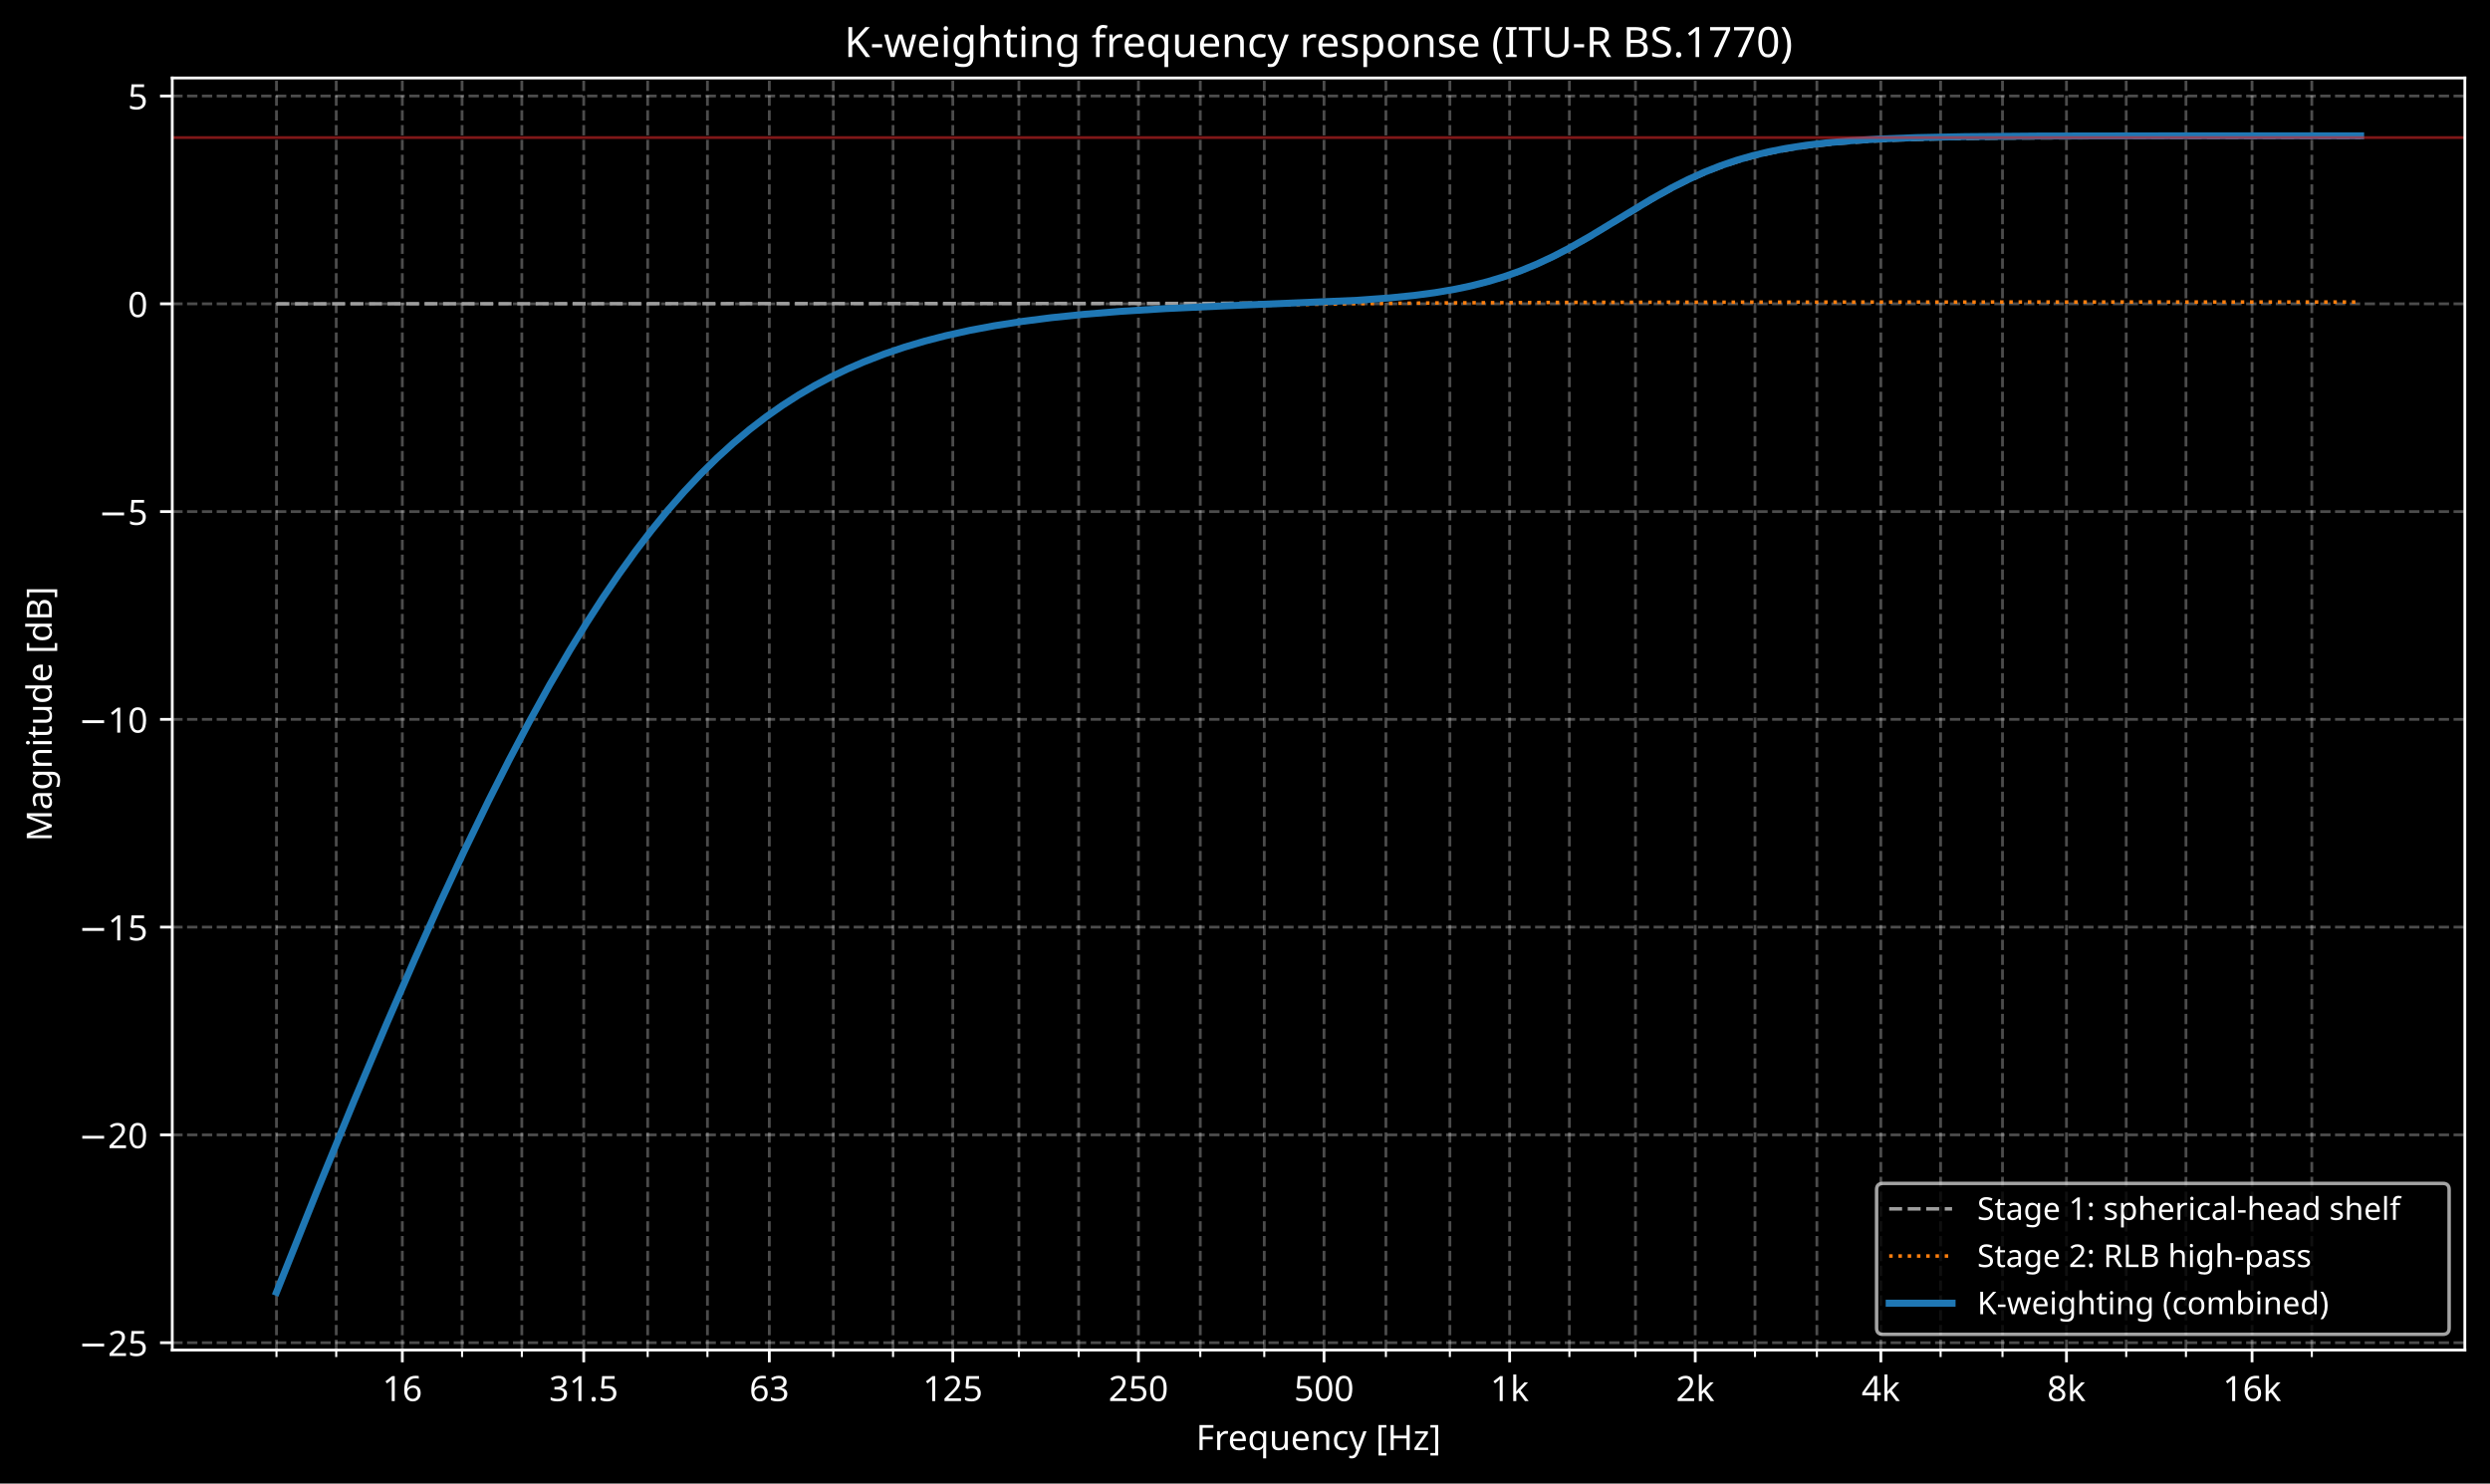
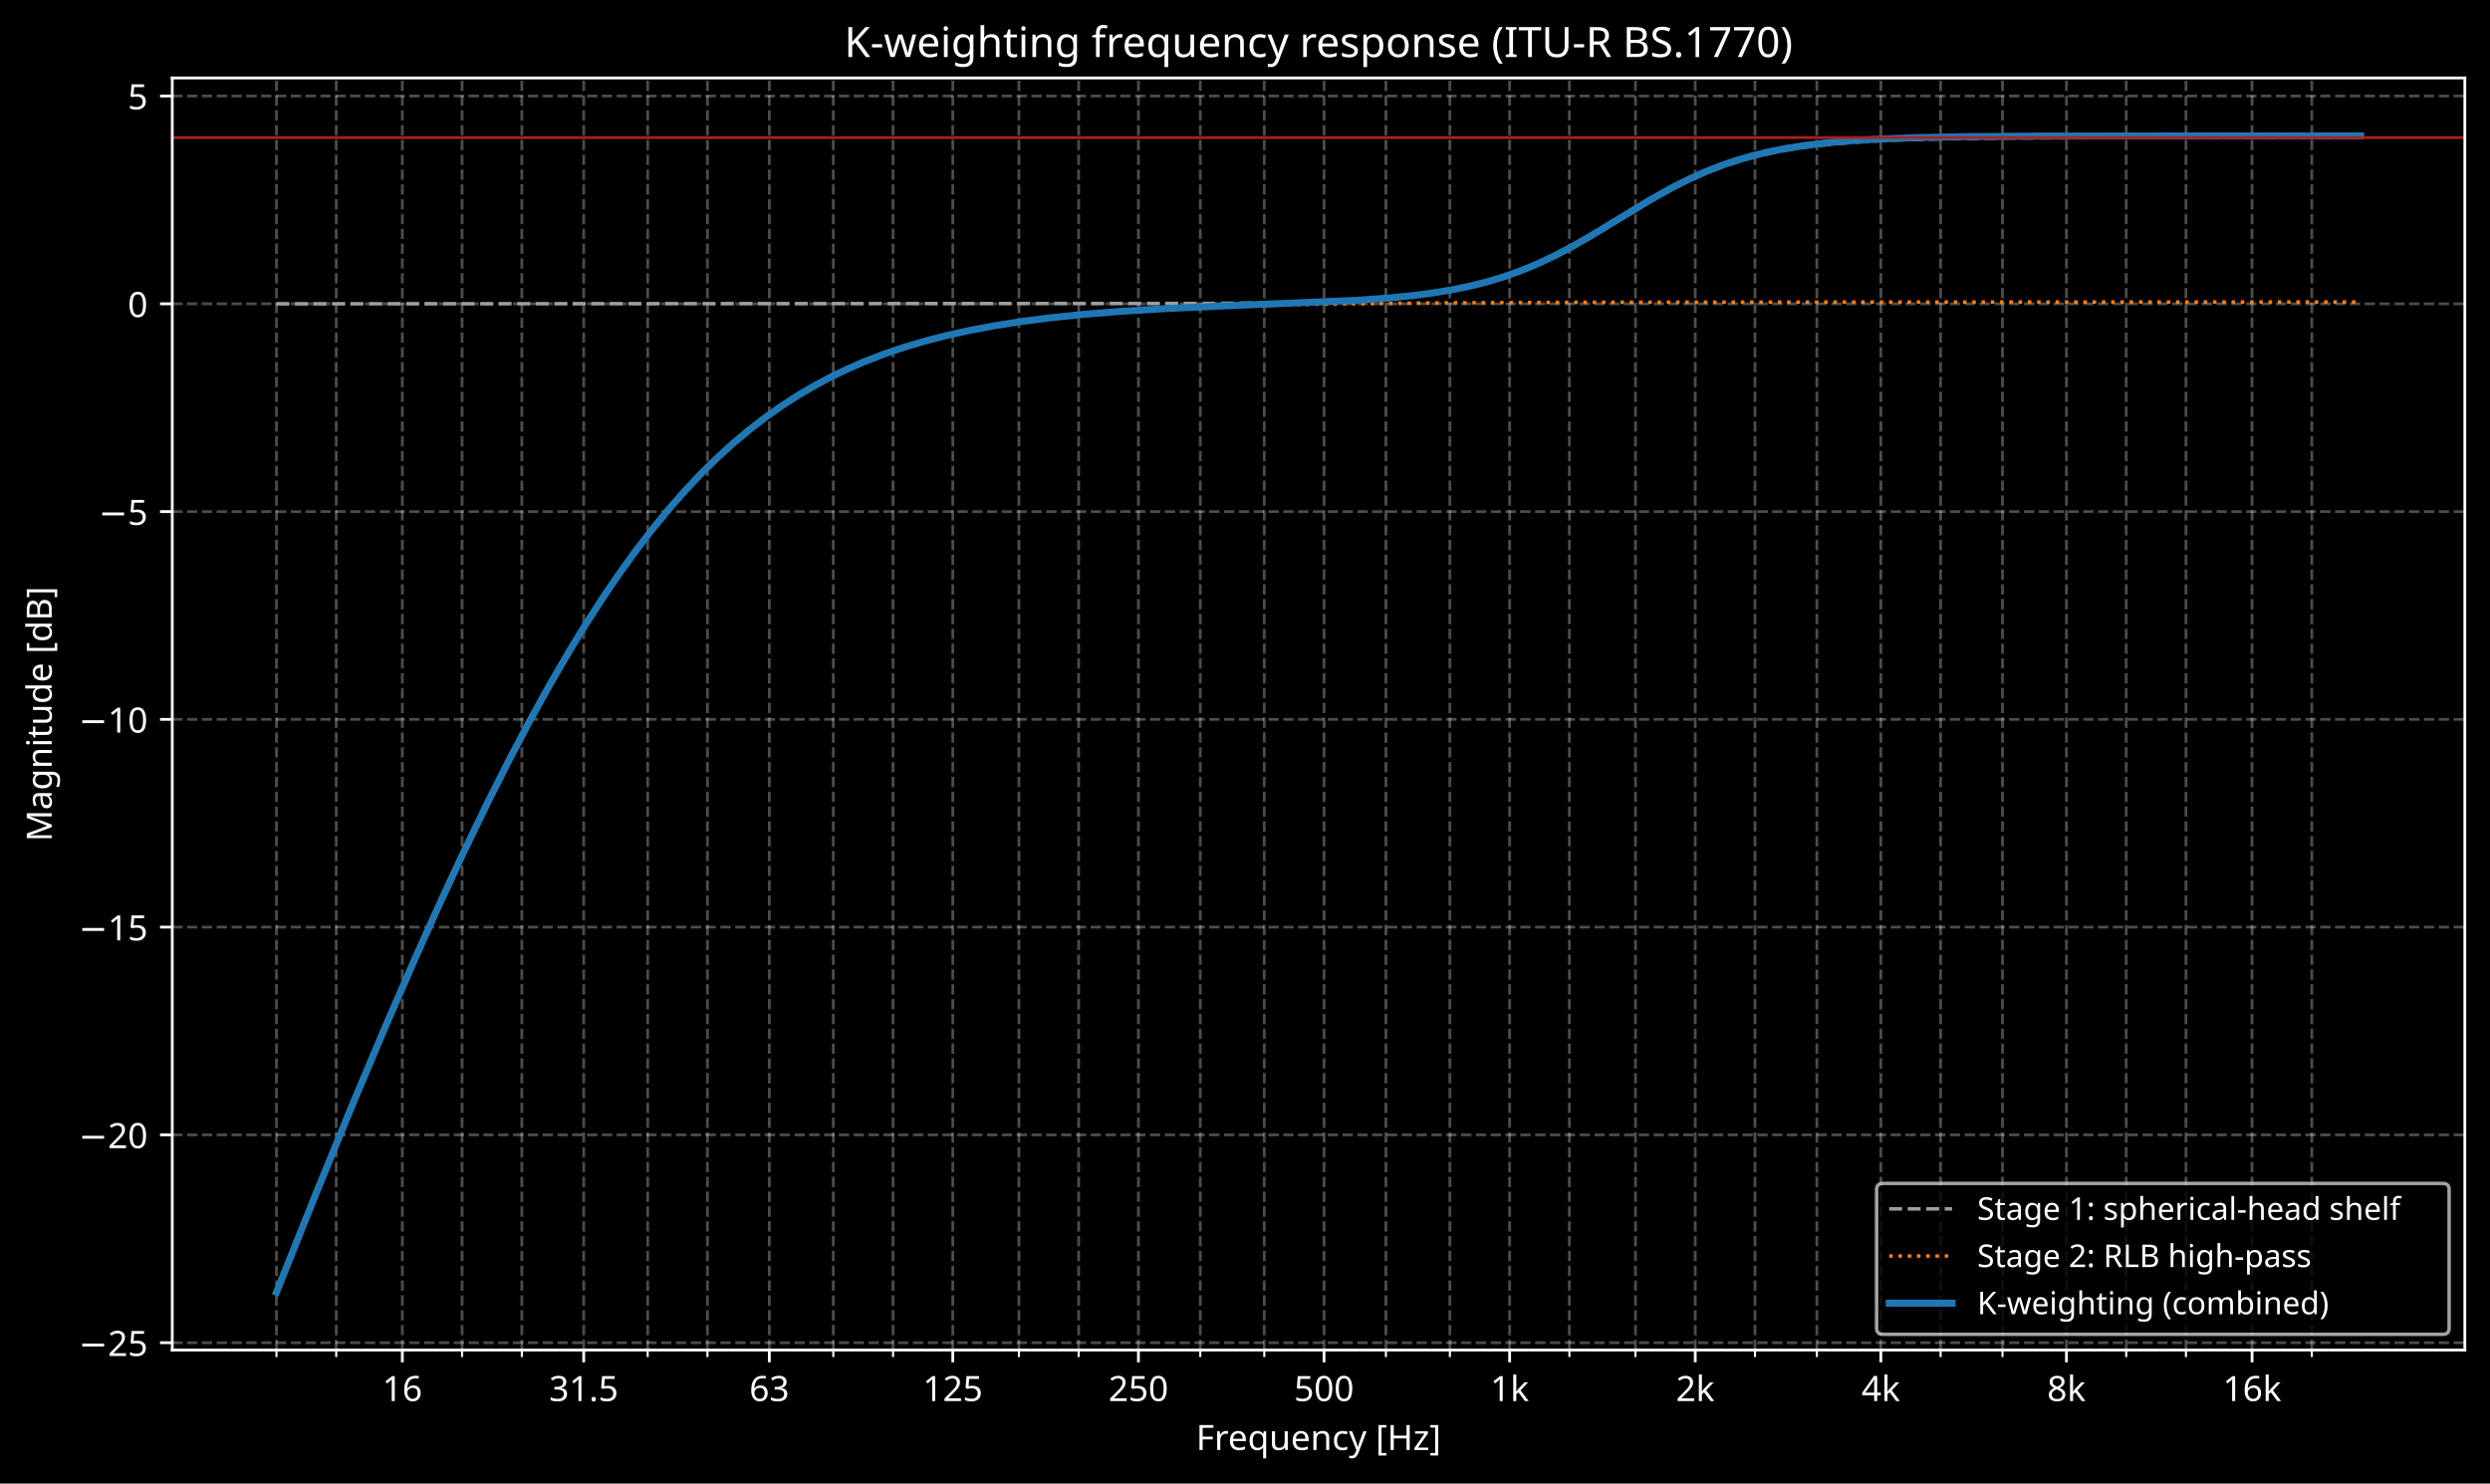
<svg xmlns="http://www.w3.org/2000/svg" xmlns:xlink="http://www.w3.org/1999/xlink" width="712.703pt" height="424.635pt" viewBox="0 0 712.703 424.635" version="1.1">
  <defs>
    <style type="text/css">*{stroke-linejoin: round; stroke-linecap: butt}</style>
  </defs>
  <g id="figure_1">
    <g id="patch_1">
      <path d="M 0 424.635  L 712.703 424.635  L 712.703 0  L 0 0  z " />
    </g>
    <g id="axes_1">
      <g id="patch_2">
        <path d="M 49.305 386.433  L 705.503 386.433  L 705.503 22.318  L 49.305 22.318  z " />
      </g>
      <g id="matplotlib.axis_1">
        <g id="xtick_1">
          <g id="line2d_1">
            <path d="M 115.156 386.433  L 115.156 22.318  " clip-path="url(#pe4d63dfc10)" style="fill: none; stroke-dasharray: 2.96,1.28; stroke-dashoffset: 0; stroke: #ffffff; stroke-opacity: 0.3; stroke-width: 0.8" />
          </g>
          <g id="line2d_2">
            <defs>
              <path id="m8d14ee1197" d="M 0 0  L 0 3.5  " style="stroke: #ffffff; stroke-width: 0.8" />
            </defs>
            <g>
              <use xlink:href="#m8d14ee1197" x="115.156" y="386.433" style="fill: #ffffff; stroke: #ffffff; stroke-width: 0.8" />
            </g>
          </g>
          <g id="text_1">
            <text style="font-size: 10px; font-family: sans-serif; text-anchor: middle; fill: #ffffff" x="115.156" y="401.031" transform="rotate(-0 115.156 401.0311)">16</text>
          </g>
        </g>
        <g id="xtick_2">
          <g id="line2d_3">
            <path d="M 167.075 386.433  L 167.075 22.318  " clip-path="url(#pe4d63dfc10)" style="fill: none; stroke-dasharray: 2.96,1.28; stroke-dashoffset: 0; stroke: #ffffff; stroke-opacity: 0.3; stroke-width: 0.8" />
          </g>
          <g id="line2d_4">
            <g>
              <use xlink:href="#m8d14ee1197" x="167.075" y="386.433" style="fill: #ffffff; stroke: #ffffff; stroke-width: 0.8" />
            </g>
          </g>
          <g id="text_2">
            <text style="font-size: 10px; font-family: sans-serif; text-anchor: middle; fill: #ffffff" x="167.075" y="401.031" transform="rotate(-0 167.075 401.0311)">31.5</text>
          </g>
        </g>
        <g id="xtick_3">
          <g id="line2d_5">
            <path d="M 220.201 386.433  L 220.201 22.318  " clip-path="url(#pe4d63dfc10)" style="fill: none; stroke-dasharray: 2.96,1.28; stroke-dashoffset: 0; stroke: #ffffff; stroke-opacity: 0.3; stroke-width: 0.8" />
          </g>
          <g id="line2d_6">
            <g>
              <use xlink:href="#m8d14ee1197" x="220.201" y="386.433" style="fill: #ffffff; stroke: #ffffff; stroke-width: 0.8" />
            </g>
          </g>
          <g id="text_3">
            <text style="font-size: 10px; font-family: sans-serif; text-anchor: middle; fill: #ffffff" x="220.201" y="401.031" transform="rotate(-0 220.2011 401.0311)">63</text>
          </g>
        </g>
        <g id="xtick_4">
          <g id="line2d_7">
            <path d="M 272.716 386.433  L 272.716 22.318  " clip-path="url(#pe4d63dfc10)" style="fill: none; stroke-dasharray: 2.96,1.28; stroke-dashoffset: 0; stroke: #ffffff; stroke-opacity: 0.3; stroke-width: 0.8" />
          </g>
          <g id="line2d_8">
            <g>
              <use xlink:href="#m8d14ee1197" x="272.716" y="386.433" style="fill: #ffffff; stroke: #ffffff; stroke-width: 0.8" />
            </g>
          </g>
          <g id="text_4">
            <text style="font-size: 10px; font-family: sans-serif; text-anchor: middle; fill: #ffffff" x="272.716" y="401.031" transform="rotate(-0 272.7165 401.0311)">125</text>
          </g>
        </g>
        <g id="xtick_5">
          <g id="line2d_9">
            <path d="M 325.843 386.433  L 325.843 22.318  " clip-path="url(#pe4d63dfc10)" style="fill: none; stroke-dasharray: 2.96,1.28; stroke-dashoffset: 0; stroke: #ffffff; stroke-opacity: 0.3; stroke-width: 0.8" />
          </g>
          <g id="line2d_10">
            <g>
              <use xlink:href="#m8d14ee1197" x="325.843" y="386.433" style="fill: #ffffff; stroke: #ffffff; stroke-width: 0.8" />
            </g>
          </g>
          <g id="text_5">
            <text style="font-size: 10px; font-family: sans-serif; text-anchor: middle; fill: #ffffff" x="325.843" y="401.031" transform="rotate(-0 325.8426 401.0311)">250</text>
          </g>
        </g>
        <g id="xtick_6">
          <g id="line2d_11">
            <path d="M 378.969 386.433  L 378.969 22.318  " clip-path="url(#pe4d63dfc10)" style="fill: none; stroke-dasharray: 2.96,1.28; stroke-dashoffset: 0; stroke: #ffffff; stroke-opacity: 0.3; stroke-width: 0.8" />
          </g>
          <g id="line2d_12">
            <g>
              <use xlink:href="#m8d14ee1197" x="378.969" y="386.433" style="fill: #ffffff; stroke: #ffffff; stroke-width: 0.8" />
            </g>
          </g>
          <g id="text_6">
            <text style="font-size: 10px; font-family: sans-serif; text-anchor: middle; fill: #ffffff" x="378.969" y="401.031" transform="rotate(-0 378.9687 401.0311)">500</text>
          </g>
        </g>
        <g id="xtick_7">
          <g id="line2d_13">
            <path d="M 432.095 386.433  L 432.095 22.318  " clip-path="url(#pe4d63dfc10)" style="fill: none; stroke-dasharray: 2.96,1.28; stroke-dashoffset: 0; stroke: #ffffff; stroke-opacity: 0.3; stroke-width: 0.8" />
          </g>
          <g id="line2d_14">
            <g>
              <use xlink:href="#m8d14ee1197" x="432.095" y="386.433" style="fill: #ffffff; stroke: #ffffff; stroke-width: 0.8" />
            </g>
          </g>
          <g id="text_7">
            <text style="font-size: 10px; font-family: sans-serif; text-anchor: middle; fill: #ffffff" x="432.095" y="401.032" transform="rotate(-0 432.0948 401.0319)">1k</text>
          </g>
        </g>
        <g id="xtick_8">
          <g id="line2d_15">
            <path d="M 485.221 386.433  L 485.221 22.318  " clip-path="url(#pe4d63dfc10)" style="fill: none; stroke-dasharray: 2.96,1.28; stroke-dashoffset: 0; stroke: #ffffff; stroke-opacity: 0.3; stroke-width: 0.8" />
          </g>
          <g id="line2d_16">
            <g>
              <use xlink:href="#m8d14ee1197" x="485.221" y="386.433" style="fill: #ffffff; stroke: #ffffff; stroke-width: 0.8" />
            </g>
          </g>
          <g id="text_8">
            <text style="font-size: 10px; font-family: sans-serif; text-anchor: middle; fill: #ffffff" x="485.221" y="401.032" transform="rotate(-0 485.2209 401.0319)">2k</text>
          </g>
        </g>
        <g id="xtick_9">
          <g id="line2d_17">
            <path d="M 538.347 386.433  L 538.347 22.318  " clip-path="url(#pe4d63dfc10)" style="fill: none; stroke-dasharray: 2.96,1.28; stroke-dashoffset: 0; stroke: #ffffff; stroke-opacity: 0.3; stroke-width: 0.8" />
          </g>
          <g id="line2d_18">
            <g>
              <use xlink:href="#m8d14ee1197" x="538.347" y="386.433" style="fill: #ffffff; stroke: #ffffff; stroke-width: 0.8" />
            </g>
          </g>
          <g id="text_9">
            <text style="font-size: 10px; font-family: sans-serif; text-anchor: middle; fill: #ffffff" x="538.347" y="401.032" transform="rotate(-0 538.347 401.0319)">4k</text>
          </g>
        </g>
        <g id="xtick_10">
          <g id="line2d_19">
            <path d="M 591.473 386.433  L 591.473 22.318  " clip-path="url(#pe4d63dfc10)" style="fill: none; stroke-dasharray: 2.96,1.28; stroke-dashoffset: 0; stroke: #ffffff; stroke-opacity: 0.3; stroke-width: 0.8" />
          </g>
          <g id="line2d_20">
            <g>
              <use xlink:href="#m8d14ee1197" x="591.473" y="386.433" style="fill: #ffffff; stroke: #ffffff; stroke-width: 0.8" />
            </g>
          </g>
          <g id="text_10">
            <text style="font-size: 10px; font-family: sans-serif; text-anchor: middle; fill: #ffffff" x="591.473" y="401.032" transform="rotate(-0 591.4731 401.0319)">8k</text>
          </g>
        </g>
        <g id="xtick_11">
          <g id="line2d_21">
            <path d="M 644.599 386.433  L 644.599 22.318  " clip-path="url(#pe4d63dfc10)" style="fill: none; stroke-dasharray: 2.96,1.28; stroke-dashoffset: 0; stroke: #ffffff; stroke-opacity: 0.3; stroke-width: 0.8" />
          </g>
          <g id="line2d_22">
            <g>
              <use xlink:href="#m8d14ee1197" x="644.599" y="386.433" style="fill: #ffffff; stroke: #ffffff; stroke-width: 0.8" />
            </g>
          </g>
          <g id="text_11">
            <text style="font-size: 10px; font-family: sans-serif; text-anchor: middle; fill: #ffffff" x="644.599" y="401.032" transform="rotate(-0 644.5992 401.0319)">16k</text>
          </g>
        </g>
        <g id="xtick_12">
          <g id="line2d_23">
            <path d="M 79.133 386.433  L 79.133 22.318  " clip-path="url(#pe4d63dfc10)" style="fill: none; stroke-dasharray: 2.96,1.28; stroke-dashoffset: 0; stroke: #ffffff; stroke-opacity: 0.3; stroke-width: 0.8" />
          </g>
          <g id="line2d_24">
            <defs>
              <path id="m1caa325441" d="M 0 0  L 0 2  " style="stroke: #ffffff; stroke-width: 0.6" />
            </defs>
            <g>
              <use xlink:href="#m1caa325441" x="79.133" y="386.433" style="fill: #ffffff; stroke: #ffffff; stroke-width: 0.6" />
            </g>
          </g>
        </g>
        <g id="xtick_13">
          <g id="line2d_25">
            <path d="M 96.235 386.433  L 96.235 22.318  " clip-path="url(#pe4d63dfc10)" style="fill: none; stroke-dasharray: 2.96,1.28; stroke-dashoffset: 0; stroke: #ffffff; stroke-opacity: 0.3; stroke-width: 0.8" />
          </g>
          <g id="line2d_26">
            <g>
              <use xlink:href="#m1caa325441" x="96.235" y="386.433" style="fill: #ffffff; stroke: #ffffff; stroke-width: 0.6" />
            </g>
          </g>
        </g>
        <g id="xtick_14">
          <g id="line2d_27">
            <path d="M 132.259 386.433  L 132.259 22.318  " clip-path="url(#pe4d63dfc10)" style="fill: none; stroke-dasharray: 2.96,1.28; stroke-dashoffset: 0; stroke: #ffffff; stroke-opacity: 0.3; stroke-width: 0.8" />
          </g>
          <g id="line2d_28">
            <g>
              <use xlink:href="#m1caa325441" x="132.259" y="386.433" style="fill: #ffffff; stroke: #ffffff; stroke-width: 0.6" />
            </g>
          </g>
        </g>
        <g id="xtick_15">
          <g id="line2d_29">
            <path d="M 149.362 386.433  L 149.362 22.318  " clip-path="url(#pe4d63dfc10)" style="fill: none; stroke-dasharray: 2.96,1.28; stroke-dashoffset: 0; stroke: #ffffff; stroke-opacity: 0.3; stroke-width: 0.8" />
          </g>
          <g id="line2d_30">
            <g>
              <use xlink:href="#m1caa325441" x="149.362" y="386.433" style="fill: #ffffff; stroke: #ffffff; stroke-width: 0.6" />
            </g>
          </g>
        </g>
        <g id="xtick_16">
          <g id="line2d_31">
            <path d="M 185.385 386.433  L 185.385 22.318  " clip-path="url(#pe4d63dfc10)" style="fill: none; stroke-dasharray: 2.96,1.28; stroke-dashoffset: 0; stroke: #ffffff; stroke-opacity: 0.3; stroke-width: 0.8" />
          </g>
          <g id="line2d_32">
            <g>
              <use xlink:href="#m1caa325441" x="185.385" y="386.433" style="fill: #ffffff; stroke: #ffffff; stroke-width: 0.6" />
            </g>
          </g>
        </g>
        <g id="xtick_17">
          <g id="line2d_33">
            <path d="M 202.488 386.433  L 202.488 22.318  " clip-path="url(#pe4d63dfc10)" style="fill: none; stroke-dasharray: 2.96,1.28; stroke-dashoffset: 0; stroke: #ffffff; stroke-opacity: 0.3; stroke-width: 0.8" />
          </g>
          <g id="line2d_34">
            <g>
              <use xlink:href="#m1caa325441" x="202.488" y="386.433" style="fill: #ffffff; stroke: #ffffff; stroke-width: 0.6" />
            </g>
          </g>
        </g>
        <g id="xtick_18">
          <g id="line2d_35">
            <path d="M 238.511 386.433  L 238.511 22.318  " clip-path="url(#pe4d63dfc10)" style="fill: none; stroke-dasharray: 2.96,1.28; stroke-dashoffset: 0; stroke: #ffffff; stroke-opacity: 0.3; stroke-width: 0.8" />
          </g>
          <g id="line2d_36">
            <g>
              <use xlink:href="#m1caa325441" x="238.511" y="386.433" style="fill: #ffffff; stroke: #ffffff; stroke-width: 0.6" />
            </g>
          </g>
        </g>
        <g id="xtick_19">
          <g id="line2d_37">
            <path d="M 255.614 386.433  L 255.614 22.318  " clip-path="url(#pe4d63dfc10)" style="fill: none; stroke-dasharray: 2.96,1.28; stroke-dashoffset: 0; stroke: #ffffff; stroke-opacity: 0.3; stroke-width: 0.8" />
          </g>
          <g id="line2d_38">
            <g>
              <use xlink:href="#m1caa325441" x="255.614" y="386.433" style="fill: #ffffff; stroke: #ffffff; stroke-width: 0.6" />
            </g>
          </g>
        </g>
        <g id="xtick_20">
          <g id="line2d_39">
            <path d="M 291.637 386.433  L 291.637 22.318  " clip-path="url(#pe4d63dfc10)" style="fill: none; stroke-dasharray: 2.96,1.28; stroke-dashoffset: 0; stroke: #ffffff; stroke-opacity: 0.3; stroke-width: 0.8" />
          </g>
          <g id="line2d_40">
            <g>
              <use xlink:href="#m1caa325441" x="291.637" y="386.433" style="fill: #ffffff; stroke: #ffffff; stroke-width: 0.6" />
            </g>
          </g>
        </g>
        <g id="xtick_21">
          <g id="line2d_41">
            <path d="M 308.74 386.433  L 308.74 22.318  " clip-path="url(#pe4d63dfc10)" style="fill: none; stroke-dasharray: 2.96,1.28; stroke-dashoffset: 0; stroke: #ffffff; stroke-opacity: 0.3; stroke-width: 0.8" />
          </g>
          <g id="line2d_42">
            <g>
              <use xlink:href="#m1caa325441" x="308.74" y="386.433" style="fill: #ffffff; stroke: #ffffff; stroke-width: 0.6" />
            </g>
          </g>
        </g>
        <g id="xtick_22">
          <g id="line2d_43">
            <path d="M 343.556 386.433  L 343.556 22.318  " clip-path="url(#pe4d63dfc10)" style="fill: none; stroke-dasharray: 2.96,1.28; stroke-dashoffset: 0; stroke: #ffffff; stroke-opacity: 0.3; stroke-width: 0.8" />
          </g>
          <g id="line2d_44">
            <g>
              <use xlink:href="#m1caa325441" x="343.556" y="386.433" style="fill: #ffffff; stroke: #ffffff; stroke-width: 0.6" />
            </g>
          </g>
        </g>
        <g id="xtick_23">
          <g id="line2d_45">
            <path d="M 361.866 386.433  L 361.866 22.318  " clip-path="url(#pe4d63dfc10)" style="fill: none; stroke-dasharray: 2.96,1.28; stroke-dashoffset: 0; stroke: #ffffff; stroke-opacity: 0.3; stroke-width: 0.8" />
          </g>
          <g id="line2d_46">
            <g>
              <use xlink:href="#m1caa325441" x="361.866" y="386.433" style="fill: #ffffff; stroke: #ffffff; stroke-width: 0.6" />
            </g>
          </g>
        </g>
        <g id="xtick_24">
          <g id="line2d_47">
            <path d="M 396.682 386.433  L 396.682 22.318  " clip-path="url(#pe4d63dfc10)" style="fill: none; stroke-dasharray: 2.96,1.28; stroke-dashoffset: 0; stroke: #ffffff; stroke-opacity: 0.3; stroke-width: 0.8" />
          </g>
          <g id="line2d_48">
            <g>
              <use xlink:href="#m1caa325441" x="396.682" y="386.433" style="fill: #ffffff; stroke: #ffffff; stroke-width: 0.6" />
            </g>
          </g>
        </g>
        <g id="xtick_25">
          <g id="line2d_49">
            <path d="M 414.992 386.433  L 414.992 22.318  " clip-path="url(#pe4d63dfc10)" style="fill: none; stroke-dasharray: 2.96,1.28; stroke-dashoffset: 0; stroke: #ffffff; stroke-opacity: 0.3; stroke-width: 0.8" />
          </g>
          <g id="line2d_50">
            <g>
              <use xlink:href="#m1caa325441" x="414.992" y="386.433" style="fill: #ffffff; stroke: #ffffff; stroke-width: 0.6" />
            </g>
          </g>
        </g>
        <g id="xtick_26">
          <g id="line2d_51">
            <path d="M 449.198 386.433  L 449.198 22.318  " clip-path="url(#pe4d63dfc10)" style="fill: none; stroke-dasharray: 2.96,1.28; stroke-dashoffset: 0; stroke: #ffffff; stroke-opacity: 0.3; stroke-width: 0.8" />
          </g>
          <g id="line2d_52">
            <g>
              <use xlink:href="#m1caa325441" x="449.198" y="386.433" style="fill: #ffffff; stroke: #ffffff; stroke-width: 0.6" />
            </g>
          </g>
        </g>
        <g id="xtick_27">
          <g id="line2d_53">
            <path d="M 468.118 386.433  L 468.118 22.318  " clip-path="url(#pe4d63dfc10)" style="fill: none; stroke-dasharray: 2.96,1.28; stroke-dashoffset: 0; stroke: #ffffff; stroke-opacity: 0.3; stroke-width: 0.8" />
          </g>
          <g id="line2d_54">
            <g>
              <use xlink:href="#m1caa325441" x="468.118" y="386.433" style="fill: #ffffff; stroke: #ffffff; stroke-width: 0.6" />
            </g>
          </g>
        </g>
        <g id="xtick_28">
          <g id="line2d_55">
            <path d="M 502.324 386.433  L 502.324 22.318  " clip-path="url(#pe4d63dfc10)" style="fill: none; stroke-dasharray: 2.96,1.28; stroke-dashoffset: 0; stroke: #ffffff; stroke-opacity: 0.3; stroke-width: 0.8" />
          </g>
          <g id="line2d_56">
            <g>
              <use xlink:href="#m1caa325441" x="502.324" y="386.433" style="fill: #ffffff; stroke: #ffffff; stroke-width: 0.6" />
            </g>
          </g>
        </g>
        <g id="xtick_29">
          <g id="line2d_57">
            <path d="M 520.037 386.433  L 520.037 22.318  " clip-path="url(#pe4d63dfc10)" style="fill: none; stroke-dasharray: 2.96,1.28; stroke-dashoffset: 0; stroke: #ffffff; stroke-opacity: 0.3; stroke-width: 0.8" />
          </g>
          <g id="line2d_58">
            <g>
              <use xlink:href="#m1caa325441" x="520.037" y="386.433" style="fill: #ffffff; stroke: #ffffff; stroke-width: 0.6" />
            </g>
          </g>
        </g>
        <g id="xtick_30">
          <g id="line2d_59">
            <path d="M 555.45 386.433  L 555.45 22.318  " clip-path="url(#pe4d63dfc10)" style="fill: none; stroke-dasharray: 2.96,1.28; stroke-dashoffset: 0; stroke: #ffffff; stroke-opacity: 0.3; stroke-width: 0.8" />
          </g>
          <g id="line2d_60">
            <g>
              <use xlink:href="#m1caa325441" x="555.45" y="386.433" style="fill: #ffffff; stroke: #ffffff; stroke-width: 0.6" />
            </g>
          </g>
        </g>
        <g id="xtick_31">
          <g id="line2d_61">
            <path d="M 573.163 386.433  L 573.163 22.318  " clip-path="url(#pe4d63dfc10)" style="fill: none; stroke-dasharray: 2.96,1.28; stroke-dashoffset: 0; stroke: #ffffff; stroke-opacity: 0.3; stroke-width: 0.8" />
          </g>
          <g id="line2d_62">
            <g>
              <use xlink:href="#m1caa325441" x="573.163" y="386.433" style="fill: #ffffff; stroke: #ffffff; stroke-width: 0.6" />
            </g>
          </g>
        </g>
        <g id="xtick_32">
          <g id="line2d_63">
            <path d="M 608.576 386.433  L 608.576 22.318  " clip-path="url(#pe4d63dfc10)" style="fill: none; stroke-dasharray: 2.96,1.28; stroke-dashoffset: 0; stroke: #ffffff; stroke-opacity: 0.3; stroke-width: 0.8" />
          </g>
          <g id="line2d_64">
            <g>
              <use xlink:href="#m1caa325441" x="608.576" y="386.433" style="fill: #ffffff; stroke: #ffffff; stroke-width: 0.6" />
            </g>
          </g>
        </g>
        <g id="xtick_33">
          <g id="line2d_65">
            <path d="M 625.679 386.433  L 625.679 22.318  " clip-path="url(#pe4d63dfc10)" style="fill: none; stroke-dasharray: 2.96,1.28; stroke-dashoffset: 0; stroke: #ffffff; stroke-opacity: 0.3; stroke-width: 0.8" />
          </g>
          <g id="line2d_66">
            <g>
              <use xlink:href="#m1caa325441" x="625.679" y="386.433" style="fill: #ffffff; stroke: #ffffff; stroke-width: 0.6" />
            </g>
          </g>
        </g>
        <g id="xtick_34">
          <g id="line2d_67">
            <path d="M 661.702 386.433  L 661.702 22.318  " clip-path="url(#pe4d63dfc10)" style="fill: none; stroke-dasharray: 2.96,1.28; stroke-dashoffset: 0; stroke: #ffffff; stroke-opacity: 0.3; stroke-width: 0.8" />
          </g>
          <g id="line2d_68">
            <g>
              <use xlink:href="#m1caa325441" x="661.702" y="386.433" style="fill: #ffffff; stroke: #ffffff; stroke-width: 0.6" />
            </g>
          </g>
        </g>
        <g id="text_12">
          <text style="font-size: 10px; font-family: sans-serif; text-anchor: middle; fill: #ffffff" x="377.404" y="415.033" transform="rotate(-0 377.4043 415.0327)">Frequency [Hz]</text>
        </g>
      </g>
      <g id="matplotlib.axis_2">
        <g id="ytick_1">
          <g id="line2d_69">
            <path d="M 49.305 384.321  L 705.503 384.321  " clip-path="url(#pe4d63dfc10)" style="fill: none; stroke-dasharray: 2.96,1.28; stroke-dashoffset: 0; stroke: #ffffff; stroke-opacity: 0.3; stroke-width: 0.8" />
          </g>
          <g id="line2d_70">
            <defs>
              <path id="m5e07181663" d="M 0 0  L -3.5 0  " style="stroke: #ffffff; stroke-width: 0.8" />
            </defs>
            <g>
              <use xlink:href="#m5e07181663" x="49.305" y="384.321" style="fill: #ffffff; stroke: #ffffff; stroke-width: 0.8" />
            </g>
          </g>
          <g id="text_13">
            <text style="font-size: 10px; font-family: sans-serif; text-anchor: end; fill: #ffffff" x="42.305" y="388.119" transform="rotate(-0 42.30547 388.1195)">−25</text>
          </g>
        </g>
        <g id="ytick_2">
          <g id="line2d_71">
            <path d="M 49.305 324.848  L 705.503 324.848  " clip-path="url(#pe4d63dfc10)" style="fill: none; stroke-dasharray: 2.96,1.28; stroke-dashoffset: 0; stroke: #ffffff; stroke-opacity: 0.3; stroke-width: 0.8" />
          </g>
          <g id="line2d_72">
            <g>
              <use xlink:href="#m5e07181663" x="49.305" y="324.848" style="fill: #ffffff; stroke: #ffffff; stroke-width: 0.8" />
            </g>
          </g>
          <g id="text_14">
            <text style="font-size: 10px; font-family: sans-serif; text-anchor: end; fill: #ffffff" x="42.305" y="328.647" transform="rotate(-0 42.30547 328.6473)">−20</text>
          </g>
        </g>
        <g id="ytick_3">
          <g id="line2d_73">
            <path d="M 49.305 265.376  L 705.503 265.376  " clip-path="url(#pe4d63dfc10)" style="fill: none; stroke-dasharray: 2.96,1.28; stroke-dashoffset: 0; stroke: #ffffff; stroke-opacity: 0.3; stroke-width: 0.8" />
          </g>
          <g id="line2d_74">
            <g>
              <use xlink:href="#m5e07181663" x="49.305" y="265.376" style="fill: #ffffff; stroke: #ffffff; stroke-width: 0.8" />
            </g>
          </g>
          <g id="text_15">
            <text style="font-size: 10px; font-family: sans-serif; text-anchor: end; fill: #ffffff" x="42.305" y="269.175" transform="rotate(-0 42.30547 269.175)">−15</text>
          </g>
        </g>
        <g id="ytick_4">
          <g id="line2d_75">
            <path d="M 49.305 205.904  L 705.503 205.904  " clip-path="url(#pe4d63dfc10)" style="fill: none; stroke-dasharray: 2.96,1.28; stroke-dashoffset: 0; stroke: #ffffff; stroke-opacity: 0.3; stroke-width: 0.8" />
          </g>
          <g id="line2d_76">
            <g>
              <use xlink:href="#m5e07181663" x="49.305" y="205.904" style="fill: #ffffff; stroke: #ffffff; stroke-width: 0.8" />
            </g>
          </g>
          <g id="text_16">
            <text style="font-size: 10px; font-family: sans-serif; text-anchor: end; fill: #ffffff" x="42.305" y="209.703" transform="rotate(-0 42.30547 209.7028)">−10</text>
          </g>
        </g>
        <g id="ytick_5">
          <g id="line2d_77">
            <path d="M 49.305 146.432  L 705.503 146.432  " clip-path="url(#pe4d63dfc10)" style="fill: none; stroke-dasharray: 2.96,1.28; stroke-dashoffset: 0; stroke: #ffffff; stroke-opacity: 0.3; stroke-width: 0.8" />
          </g>
          <g id="line2d_78">
            <g>
              <use xlink:href="#m5e07181663" x="49.305" y="146.432" style="fill: #ffffff; stroke: #ffffff; stroke-width: 0.8" />
            </g>
          </g>
          <g id="text_17">
            <text style="font-size: 10px; font-family: sans-serif; text-anchor: end; fill: #ffffff" x="42.305" y="150.231" transform="rotate(-0 42.30547 150.2306)">−5</text>
          </g>
        </g>
        <g id="ytick_6">
          <g id="line2d_79">
            <path d="M 49.305 86.96  L 705.503 86.96  " clip-path="url(#pe4d63dfc10)" style="fill: none; stroke-dasharray: 2.96,1.28; stroke-dashoffset: 0; stroke: #ffffff; stroke-opacity: 0.3; stroke-width: 0.8" />
          </g>
          <g id="line2d_80">
            <g>
              <use xlink:href="#m5e07181663" x="49.305" y="86.96" style="fill: #ffffff; stroke: #ffffff; stroke-width: 0.8" />
            </g>
          </g>
          <g id="text_18">
            <text style="font-size: 10px; font-family: sans-serif; text-anchor: end; fill: #ffffff" x="42.305" y="90.758" transform="rotate(-0 42.30547 90.75833)">0</text>
          </g>
        </g>
        <g id="ytick_7">
          <g id="line2d_81">
            <path d="M 49.305 27.487  L 705.503 27.487  " clip-path="url(#pe4d63dfc10)" style="fill: none; stroke-dasharray: 2.96,1.28; stroke-dashoffset: 0; stroke: #ffffff; stroke-opacity: 0.3; stroke-width: 0.8" />
          </g>
          <g id="line2d_82">
            <g>
              <use xlink:href="#m5e07181663" x="49.305" y="27.487" style="fill: #ffffff; stroke: #ffffff; stroke-width: 0.8" />
            </g>
          </g>
          <g id="text_19">
            <text style="font-size: 10px; font-family: sans-serif; text-anchor: end; fill: #ffffff" x="42.305" y="31.286" transform="rotate(-0 42.30547 31.2861)">5</text>
          </g>
        </g>
        <g id="text_20">
          <text style="font-size: 10px; font-family: sans-serif; text-anchor: middle; fill: #ffffff" x="14.798" y="204.376" transform="rotate(-90 14.79844 204.3758)">Magnitude [dB]</text>
        </g>
      </g>
      <g id="line2d_83">
        <path d="M 79.133 86.96  L 346.468 86.852  L 368.649 86.616  L 382.658 86.248  L 393.164 85.74  L 401.336 85.116  L 408.34 84.346  L 414.178 83.484  L 420.015 82.368  L 424.684 81.257  L 429.354 79.923  L 434.023 78.343  L 438.693 76.502  L 443.363 74.398  L 448.032 72.044  L 453.869 68.799  L 460.874 64.606  L 473.715 56.867  L 479.552 53.672  L 484.222 51.367  L 488.891 49.317  L 493.561 47.533  L 498.231 46.008  L 502.9 44.726  L 507.57 43.662  L 513.407 42.6  L 519.244 41.783  L 526.248 41.058  L 534.42 40.474  L 543.759 40.045  L 555.433 39.732  L 572.944 39.512  L 602.13 39.405  L 675.676 39.384  L 675.676 39.384  " clip-path="url(#pe4d63dfc10)" style="fill: none; stroke-dasharray: 3.7,1.6; stroke-dashoffset: 0; stroke: #9e9e9e" />
      </g>
      <g id="line2d_84">
        <path d="M 79.133 369.883  L 90.807 340.746  L 101.313 315.159  L 110.653 293.045  L 118.824 274.28  L 125.829 258.701  L 132.833 243.65  L 139.838 229.188  L 145.675 217.629  L 151.512 206.555  L 157.349 195.995  L 163.186 185.978  L 167.855 178.371  L 172.525 171.136  L 177.195 164.278  L 181.864 157.803  L 186.534 151.712  L 191.203 146.003  L 195.873 140.672  L 200.543 135.712  L 205.212 131.113  L 209.882 126.864  L 214.551 122.951  L 219.221 119.36  L 223.891 116.073  L 228.56 113.074  L 233.23 110.344  L 237.9 107.866  L 242.569 105.621  L 247.239 103.593  L 253.076 101.335  L 258.913 99.357  L 264.75 97.627  L 270.587 96.118  L 277.591 94.564  L 284.596 93.251  L 292.768 91.978  L 300.939 90.938  L 310.279 89.982  L 320.785 89.145  L 332.459 88.442  L 346.468 87.835  L 362.812 87.354  L 383.825 86.971  L 411.843 86.698  L 455.037 86.527  L 541.425 86.453  L 675.676 86.445  L 675.676 86.445  " clip-path="url(#pe4d63dfc10)" style="fill: none; stroke-dasharray: 1,1.65; stroke-dashoffset: 0; stroke: #ff7f0e" />
      </g>
      <g id="line2d_85">
        <path d="M 79.133 369.883  L 90.807 340.746  L 101.313 315.159  L 110.653 293.045  L 118.824 274.28  L 125.829 258.701  L 132.833 243.65  L 139.838 229.188  L 145.675 217.629  L 151.512 206.555  L 157.349 195.995  L 163.186 185.978  L 167.855 178.371  L 172.525 171.136  L 177.195 164.278  L 181.864 157.803  L 186.534 151.712  L 191.203 146.003  L 195.873 140.672  L 200.543 135.712  L 205.212 131.113  L 209.882 126.864  L 214.551 122.951  L 219.221 119.36  L 223.891 116.073  L 228.56 113.073  L 233.23 110.344  L 237.9 107.865  L 242.569 105.621  L 247.239 103.592  L 253.076 101.335  L 258.913 99.356  L 264.75 97.626  L 270.587 96.117  L 277.591 94.561  L 284.596 93.247  L 292.768 91.972  L 300.939 90.928  L 310.279 89.967  L 320.785 89.117  L 333.627 88.329  L 348.803 87.632  L 388.495 85.951  L 397.834 85.265  L 404.838 84.552  L 410.675 83.775  L 416.512 82.781  L 421.182 81.794  L 425.852 80.606  L 430.521 79.192  L 435.191 77.53  L 439.86 75.608  L 444.53 73.425  L 449.2 71  L 455.037 67.685  L 463.208 62.725  L 472.548 57.078  L 478.385 53.815  L 483.054 51.445  L 487.724 49.325  L 492.394 47.47  L 497.063 45.878  L 501.733 44.534  L 506.402 43.415  L 511.072 42.496  L 516.909 41.584  L 522.746 40.889  L 529.75 40.275  L 537.922 39.783  L 548.429 39.388  L 562.438 39.109  L 583.451 38.94  L 626.645 38.873  L 675.676 38.869  L 675.676 38.869  " clip-path="url(#pe4d63dfc10)" style="fill: none; stroke: #1f77b4; stroke-width: 2; stroke-linecap: square" />
      </g>
      <g id="line2d_86">
-         <path d="M 49.305 39.382  L 705.503 39.382  " clip-path="url(#pe4d63dfc10)" style="fill: none; stroke: #d62728; stroke-opacity: 0.6; stroke-width: 0.8; stroke-linecap: square" />
+         <path d="M 49.305 39.382  L 705.503 39.382  " clip-path="url(#pe4d63dfc10)" style="fill: none; stroke: #ad2020; stroke-width: 0.8; stroke-linecap: square" />
      </g>
      <g id="patch_3">
        <path d="M 49.305 386.433  L 49.305 22.318  " style="fill: none; stroke: #ffffff; stroke-width: 0.8; stroke-linejoin: miter; stroke-linecap: square" />
      </g>
      <g id="patch_4">
        <path d="M 705.503 386.433  L 705.503 22.318  " style="fill: none; stroke: #ffffff; stroke-width: 0.8; stroke-linejoin: miter; stroke-linecap: square" />
      </g>
      <g id="patch_5">
        <path d="M 49.305 386.433  L 705.503 386.433  " style="fill: none; stroke: #ffffff; stroke-width: 0.8; stroke-linejoin: miter; stroke-linecap: square" />
      </g>
      <g id="patch_6">
        <path d="M 49.305 22.318  L 705.503 22.318  " style="fill: none; stroke: #ffffff; stroke-width: 0.8; stroke-linejoin: miter; stroke-linecap: square" />
      </g>
      <g id="text_21">
        <text style="font-size: 12px; font-family: sans-serif; text-anchor: middle; fill: #ffffff" x="377.404" y="16.318" transform="rotate(-0 377.4043 16.31812)">K-weighting frequency response (ITU-R BS.1770)</text>
      </g>
      <g id="legend_1">
        <g id="patch_7">
          <path d="M 538.931 381.933  L 699.203 381.933  Q 701.003 381.933 701.003 380.133  L 701.003 340.531  Q 701.003 338.731 699.203 338.731  L 538.931 338.731  Q 537.131 338.731 537.131 340.531  L 537.131 380.133  Q 537.131 381.933 538.931 381.933  z " style="opacity: 0.8; stroke: #cccccc; stroke-linejoin: miter" />
        </g>
        <g id="line2d_87">
          <path d="M 540.731 346.02  L 549.731 346.02  L 558.731 346.02  " style="fill: none; stroke-dasharray: 3.7,1.6; stroke-dashoffset: 0; stroke: #9e9e9e" />
        </g>
        <g id="text_22">
          <text style="font-size: 9px; font-family: sans-serif; text-anchor: start; fill: #ffffff" x="565.931" y="349.17" transform="rotate(-0 565.9314 349.1699)">Stage 1: spherical-head shelf</text>
        </g>
        <g id="line2d_88">
          <path d="M 540.731 359.521  L 549.731 359.521  L 558.731 359.521  " style="fill: none; stroke-dasharray: 1,1.65; stroke-dashoffset: 0; stroke: #ff7f0e" />
        </g>
        <g id="text_23">
          <text style="font-size: 9px; font-family: sans-serif; text-anchor: start; fill: #ffffff" x="565.931" y="362.671" transform="rotate(-0 565.9314 362.6706)">Stage 2: RLB high-pass</text>
        </g>
        <g id="line2d_89">
          <path d="M 540.731 373.021  L 549.731 373.021  L 558.731 373.021  " style="fill: none; stroke: #1f77b4; stroke-width: 2; stroke-linecap: square" />
        </g>
        <g id="text_24">
          <text style="font-size: 9px; font-family: sans-serif; text-anchor: start; fill: #ffffff" x="565.931" y="376.171" transform="rotate(-0 565.9314 376.1713)">K-weighting (combined)</text>
        </g>
      </g>
    </g>
  </g>
  <defs>
    <clipPath id="pe4d63dfc10">
      <rect x="49.305" y="22.318" width="656.198" height="364.115" />
    </clipPath>
  </defs>
</svg>
